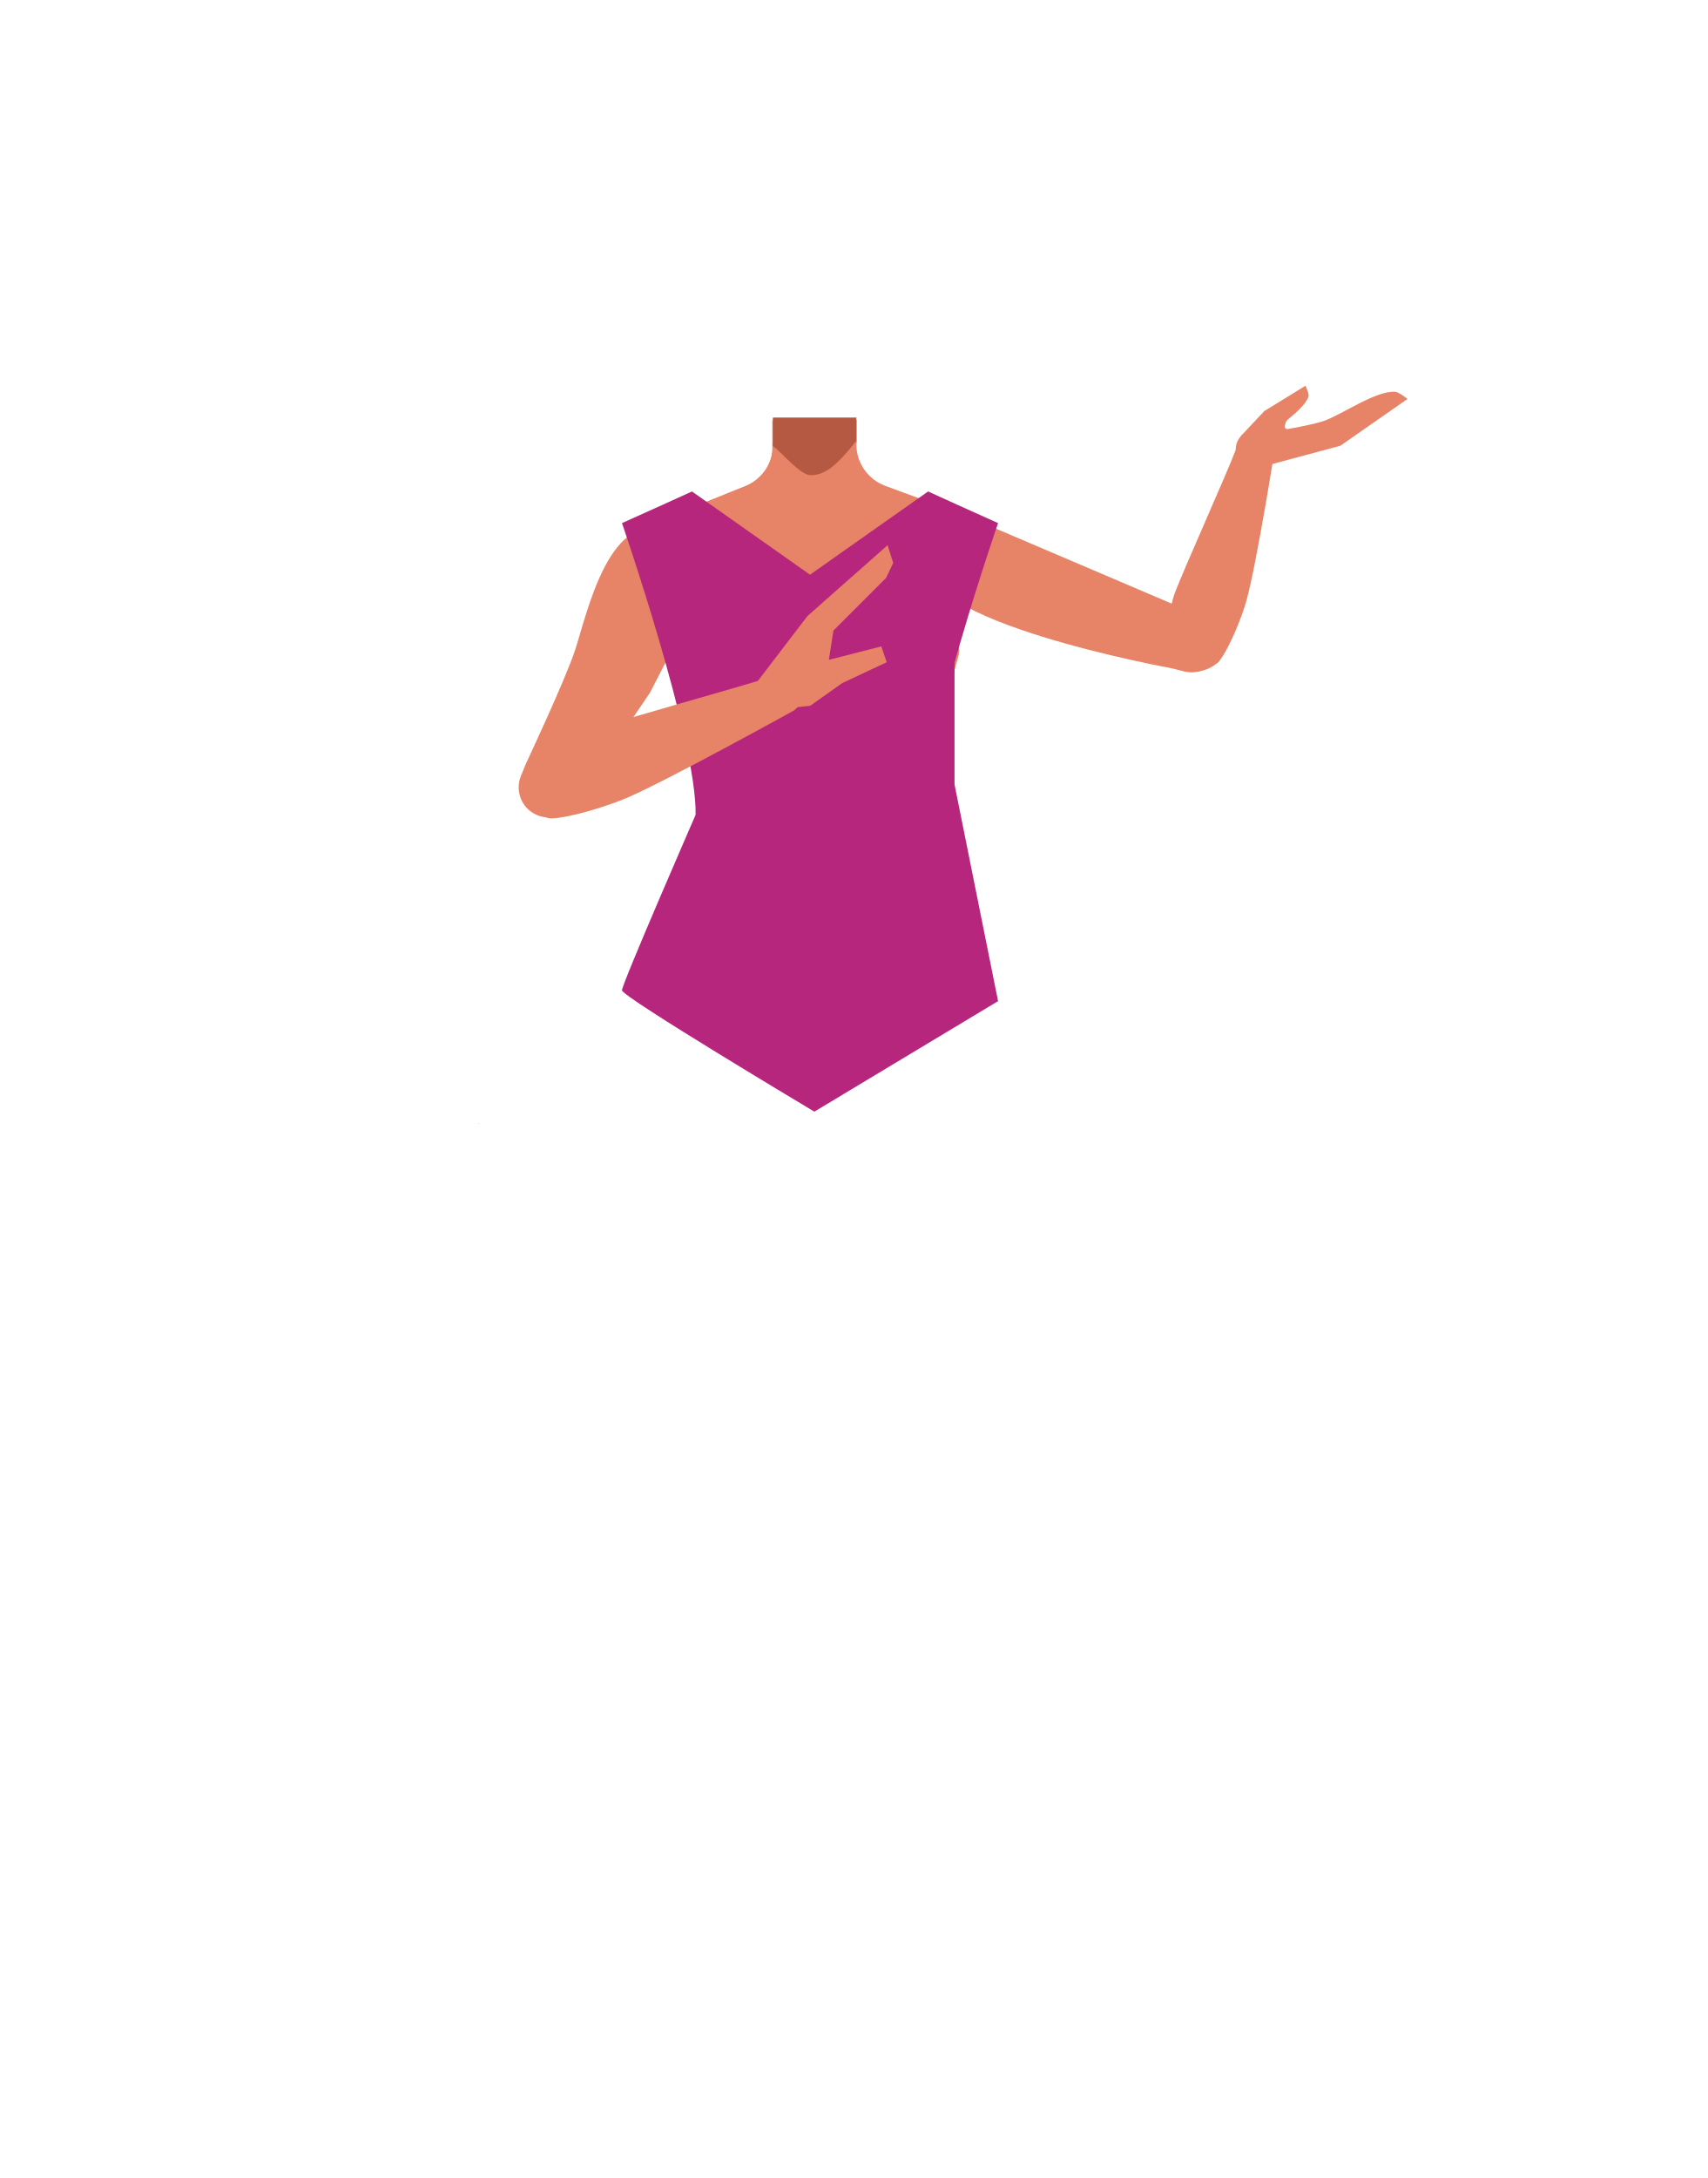
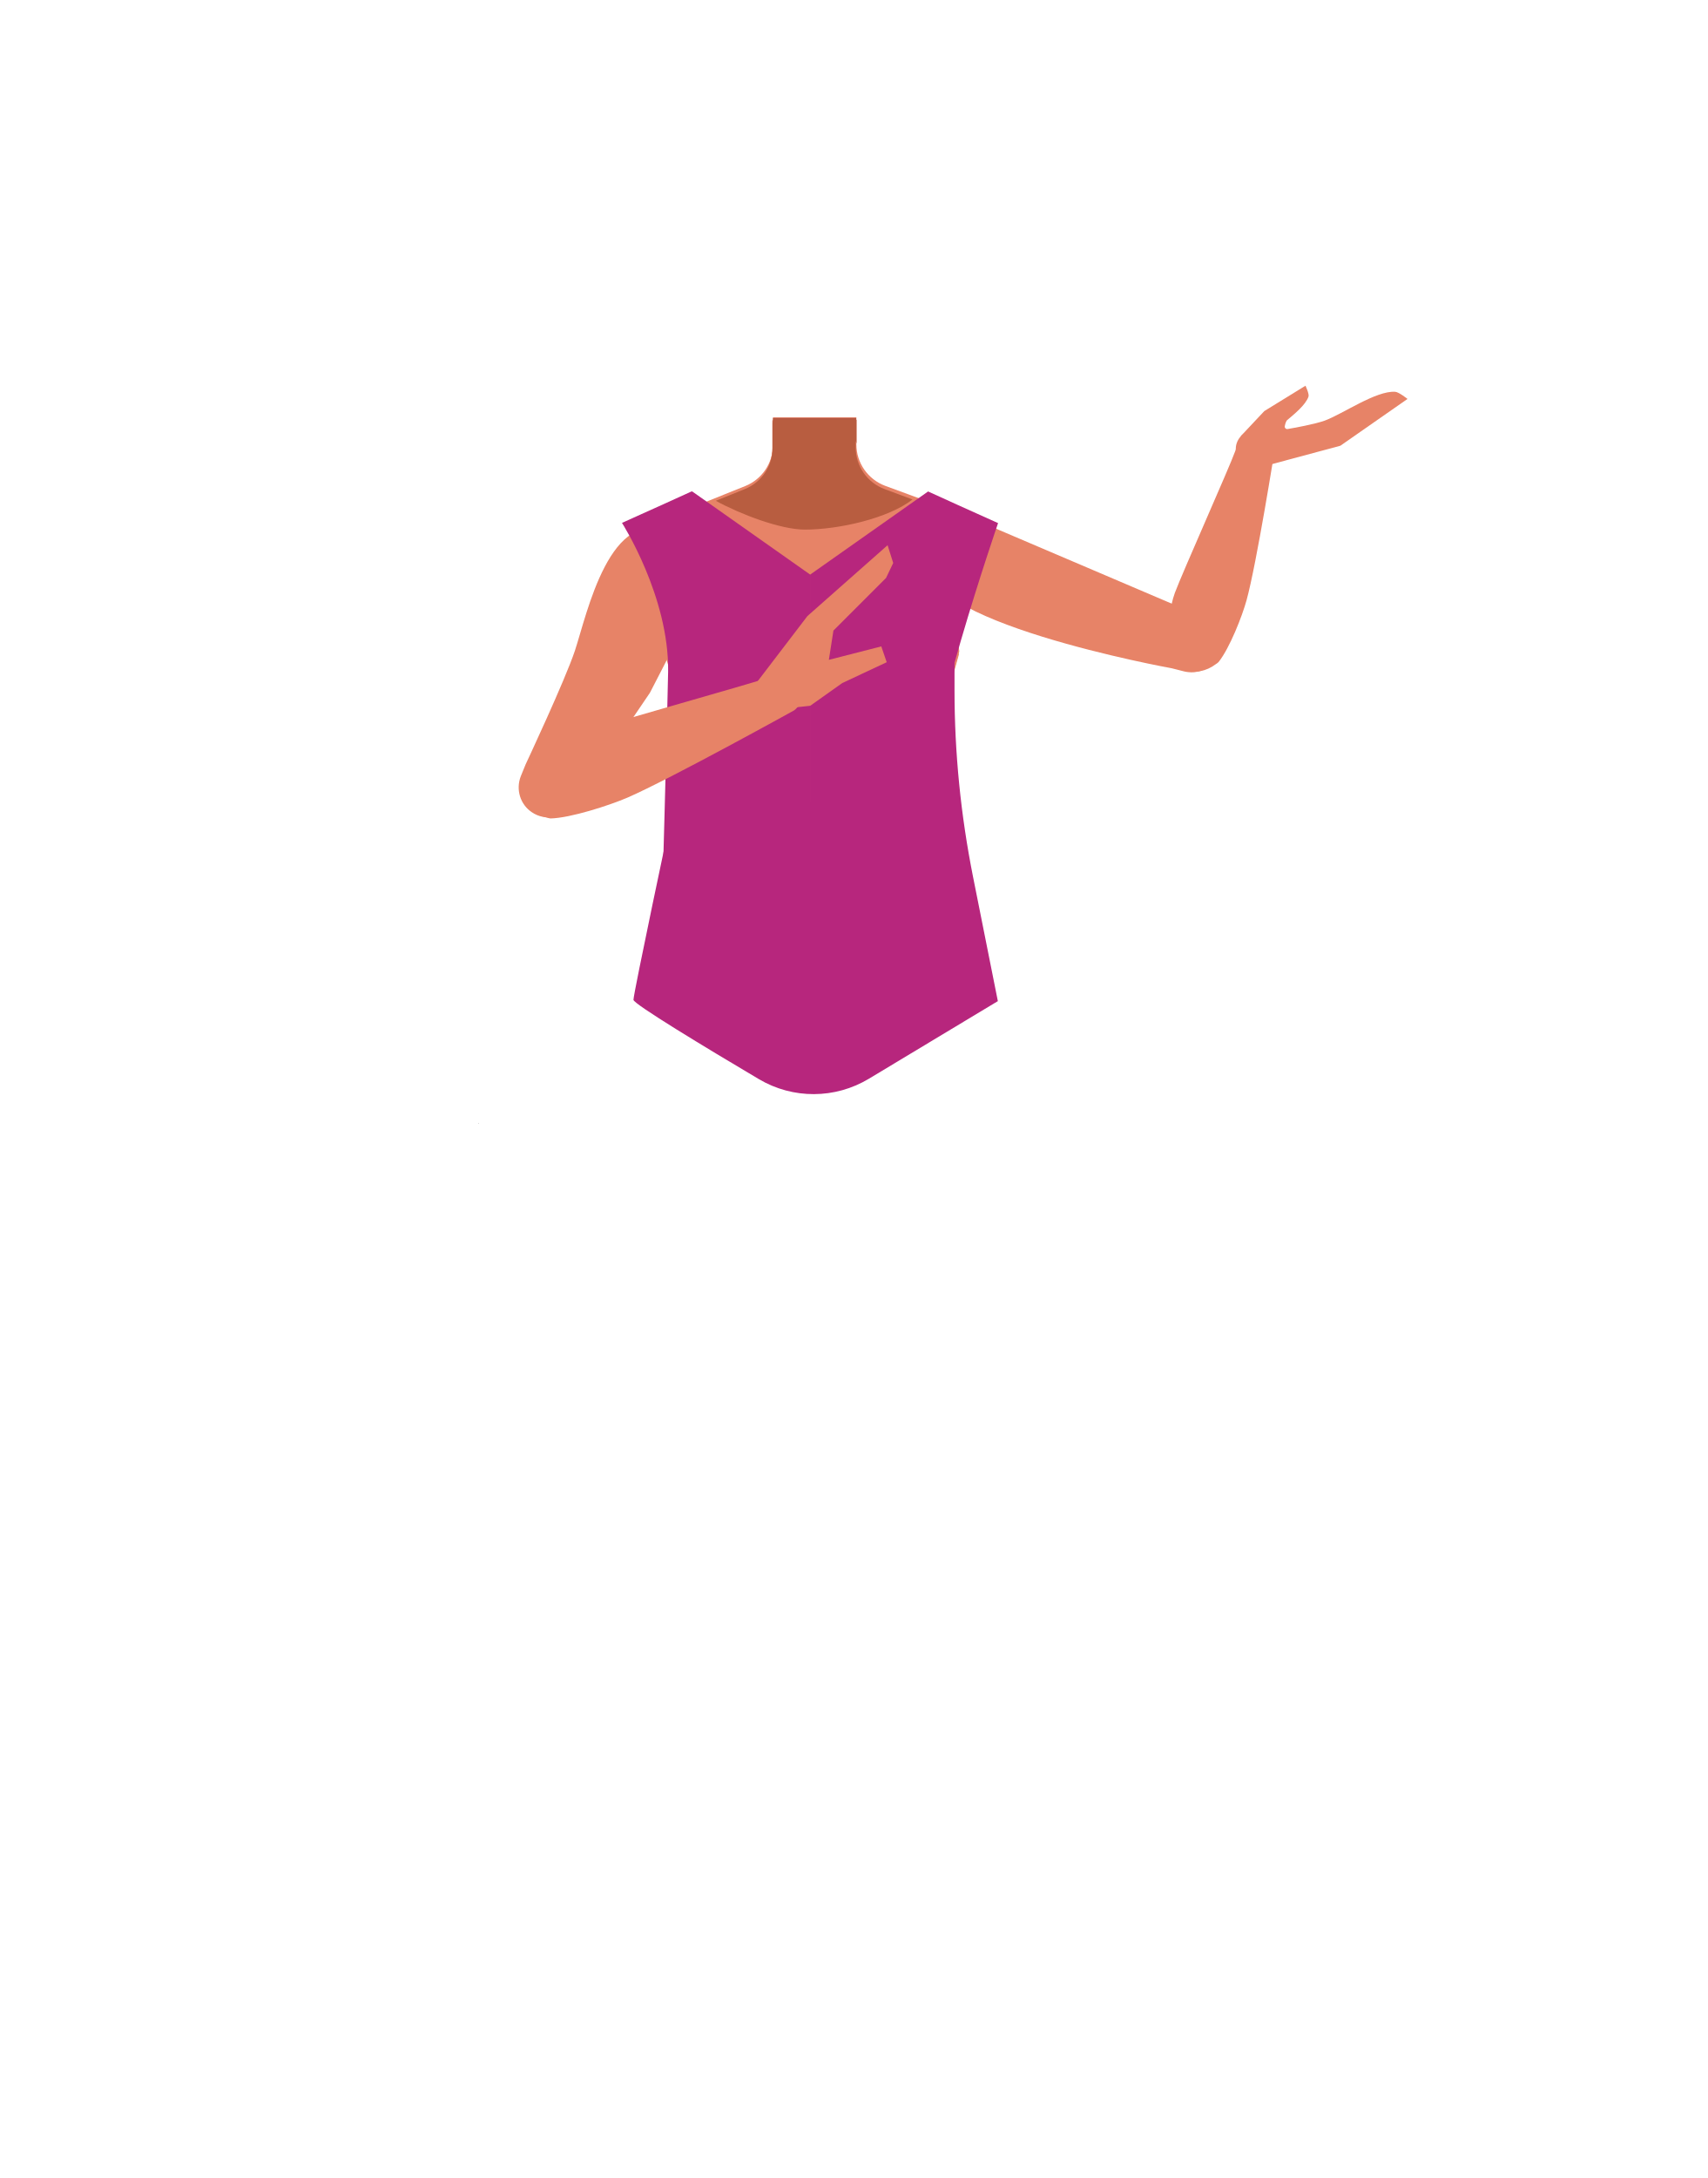
<svg xmlns="http://www.w3.org/2000/svg" xmlns:xlink="http://www.w3.org/1999/xlink" version="1.1" id="Calque_1" x="0px" y="0px" viewBox="0 0 788 1005.1" style="enable-background:new 0 0 788 1005.1;" xml:space="preserve">
  <style type="text/css">
	.st0{fill:#E78367;}
	.st1{fill:#B85D40;}
	.st2{fill:#B55943;}
- 	.st3{clip-path:url(#SVGID_00000096018779294655266200000011844697819423776896_);}
+ 	.st3{clip-path:url(#SVGID_00000060712072690815299790000016391907696301702322_);}
	.st4{fill:#B7267D;}
- 	.st5{clip-path:url(#SVGID_00000036933463539343740920000001170356701454093485_);}
+ 	.st5{clip-path:url(#SVGID_00000115472878420188179480000002049077762026368919_);}
</style>
  <g id="Calque_4">
    <path class="st0" d="M440.4,283.9l2.2,18.2l-21.1,75.3h-92.1l-22.5-75.6l2.6-18.7l-17-36.8l51.2-20.6c7.7-3.1,12.8-10.6,12.8-18.9   v-12.8H395v12.5c0,8.5,5.3,16.1,13.3,19.1l51.4,18.9L440.4,283.9z" />
    <path class="st1" d="M356.9,193.7h38.5v10.6l0,0c-8.6,11-14.3,15.8-20.9,15.8c-4.9,0-12.7-9.7-17.7-13.6l0.1-1.9V193.7z" />
  </g>
  <g id="Calque_3">
    <polygon points="220.9,518.6 221,518.6 220.9,518.5  " />
    <polygon points="221,518.6 221.1,518.6 221.1,518.5  " />
    <polygon points="220.9,518.6 221,518.6 220.9,518.5  " />
    <polygon points="221,518.6 221.1,518.6 221.1,518.5  " />
    <path class="st0" d="M572.7,201.3l10.9-11.6l19-11.7c0,0,1.8,3.8,1.4,5c-1.3,3.9-6.7,8.2-10,11c-0.4,0.4-1.2,2.8-0.9,3.3   c1,2,6,0.9,6,0.9L585,206L572.7,201.3z" />
    <path class="st0" d="M577.9,200.5l5.8,14.6l35-9.4l31-21.6c0,0-4-3.2-5.7-3.3c-8.8-0.6-24.3,10.3-32.5,13.3   C602.5,197.3,577.9,200.5,577.9,200.5z" />
    <ellipse transform="matrix(0.9955 -9.515081e-02 9.515081e-02 0.9955 -17.0643 56.1321)" class="st0" cx="580.1" cy="207" rx="9.7" ry="8.9" />
    <path class="st0" d="M440.6,282.4l2.2,18.2L421.7,376h-92.1l-22.5-75.6l2.6-18.7l-17-36.8l51.3-20.6c7.7-3.1,12.8-10.6,12.8-18.9   v-12.8h38.5v12.5c0,8.5,5.3,16.1,13.3,19.1l51.4,18.9L440.6,282.4z" />
    <path class="st0" d="M553.6,284l3.5,2c6,3.4,8.2,11,5,17l0,0c-3.1,5.6-9.5,8.4-15.7,6.8l-5.5-1.4c0,0-122.4-22.1-111.7-50.5l0,0   c3.9-10.4,15.9-19.7,26.4-15.7L553.6,284z" />
    <path class="st0" d="M300,319.7l-33.2,48.9l-2.6,3.3c-4.5,5.7-12.6,7-18.6,3l0,0c-5.5-3.6-7.6-10.6-5.2-16.7l2.2-5.4   c0,0,18.3-39,22.8-52.6c5.5-16.6,16.2-68.3,44.7-54.1l0,0c10.4,5.2,18.7,18.5,13.1,28.6L300,319.7z" />
    <path class="st2" d="M356.8,192.9h38.4v10.6l0,0c-8.6,11-14.3,15.8-20.9,15.8c-4.9,0-12.6-9.7-17.6-13.6l0.1-1.9L356.8,192.9z" />
    <path class="st0" d="M546,309.4L546,309.4c5.3,1.5,10.9,0.4,15.2-2.9c0.5-0.3,0.9-0.6,1.3-1c5.1-6.4,10.9-21.2,12.9-28.5   c4.7-17.1,13.1-70.1,13.1-70.1l0,0c0-3.8-3.5-6.6-8-6.5h-1c-4.1,0.1-7.8,2.6-8.8,6.1c-0.2,0.6-0.3,1.2-0.5,1.6   c-2.7,7.6-24.1,55.4-27.9,65.5c-2.2,5.9-4,18.2-3.7,24.3C538.9,301.2,541.6,308.1,546,309.4z" />
    <g id="_Repetition_miroir_">
      <g>
        <defs>
          <rect id="SVGID_1_" x="287.1" y="226.8" width="86.8" height="261.2" />
        </defs>
-         <clipPath id="SVGID_00000109007692687092431740000011468171471664257168_">
+         <clipPath id="SVGID_00000001656346072393776210000017715454962939677879_">
          <use xlink:href="#SVGID_1_" style="overflow:visible;" />
        </clipPath>
-         <g style="clip-path:url(#SVGID_00000109007692687092431740000011468171471664257168_);">
-           <path class="st4" d="M321.1,376c0.5-34.7-34-134.6-34-134.6l19.1-8.6l13.2-6l56.9,40.1l13.4-20.6l47.6,21.1L425.5,350l-50.9,138      L317,458c-9.4-4.9-14.2-15.5-11.8-25.8C305.2,432.2,320.9,390.6,321.1,376z" />
+         <g style="clip-path:url(#SVGID_00000001656346072393776210000017715454962939677879_);">
+           <path class="st4" d="M308.4,310c0.5-34.7-21.3-68.7-21.3-68.7l19.1-8.6l13.2-6l56.9,40.1l13.4-20.6l47.6,21.1L425.5,350      l-50.9,138L317,458c-9.4-4.9-14.2-15.5-11.8-25.8C305.2,432.2,308.2,324.7,308.4,310z" />
        </g>
      </g>
    </g>
    <g id="_Repetition_miroir_2">
      <g>
        <defs>
-           <rect id="SVGID_00000127003208762990628620000017589163654528860829_" x="373.9" y="226.8" width="86.8" height="261.2" />
+           <rect id="SVGID_00000105391590804298789610000000448551362556951463_" x="373.9" y="226.8" width="86.8" height="261.2" />
        </defs>
-         <clipPath id="SVGID_00000066489240518486317320000000261481244345682095_">
-           <use xlink:href="#SVGID_00000127003208762990628620000017589163654528860829_" style="overflow:visible;" />
+         <clipPath id="SVGID_00000176042824253504191010000004105580247345415855_">
+           <use xlink:href="#SVGID_00000105391590804298789610000000448551362556951463_" style="overflow:visible;" />
        </clipPath>
-         <g style="clip-path:url(#SVGID_00000066489240518486317320000000261481244345682095_);">
+         <g style="clip-path:url(#SVGID_00000176042824253504191010000004105580247345415855_);">
          <path class="st4" d="M426.7,376c-0.5-34.7,34-134.6,34-134.6l-19.1-8.6l-13.2-6l-56.9,40.1l-13.4-20.6l-47.6,21.1l11.8,82.6      l50.9,138l57.6-30c9.4-4.9,14.2-15.5,11.8-25.8C442.6,432.2,426.9,390.6,426.7,376z" />
        </g>
      </g>
    </g>
    <path class="st0" d="M359.2,327.3c0,0-15.1-5.3-12.2-9.3l1.1-1.5l24.6-32.2l37-32.7l2.6,8.2l-3.3,6.9L384.7,291l-2.1,13.5l24.2-6.2   l2.5,7.3l-20.5,9.6L374,325.7L359.2,327.3z" />
    <path class="st0" d="M241,365.9L241,365.9c1.3,5.6,5.7,10.1,11.4,11.4c0.5,0.2,1.1,0.3,1.7,0.4c9.2-0.2,27.1-6,35.5-9.6   c19.6-8.5,77-40.3,77-40.3l0,0c3.7-2.8,4.6-8,2.1-11.9l-0.6-0.9c-2.4-3.6-7-5-10.9-3.3c-0.7,0.3-1.4,0.6-1.9,0.8   c-9,3.2-68.5,19.6-80.6,23.8c-7.1,2.4-20.4,10-26.2,14.7C245.2,353.5,239.9,361,241,365.9z" />
  </g>
-   <path class="st4" d="M440.6,282.4V362l20.1,100l-84.8,51c0,0-88.8-53-88.8-56s34-81,34-81l72.9-8L440.6,282.4z" />
+   <path class="st4" d="M440.6,282.4v36.3c0,28.8,2.9,57.5,8.5,85.7l11.5,57.6l-59.5,35.8c-15.6,9.4-35.1,9.5-50.8,0.2  c-24.5-14.5-57.9-34.7-57.9-36.6c0-3,17.5-85.4,17.5-85.4l84-8L440.6,282.4z" />
+   <path class="st1" d="M421.2,230.5c-11.1,8.7-34,13.9-49.7,13.9c-11.1,0-29.6-7-41.1-13.3l13.4-5.4c7.7-3.1,12.8-10.6,12.8-18.9  v-11.5l0.3-1.3l0.1-0.4h38v13c0,8.5,5.3,16.1,13.3,19.1L421.2,230.5z" />
</svg>
